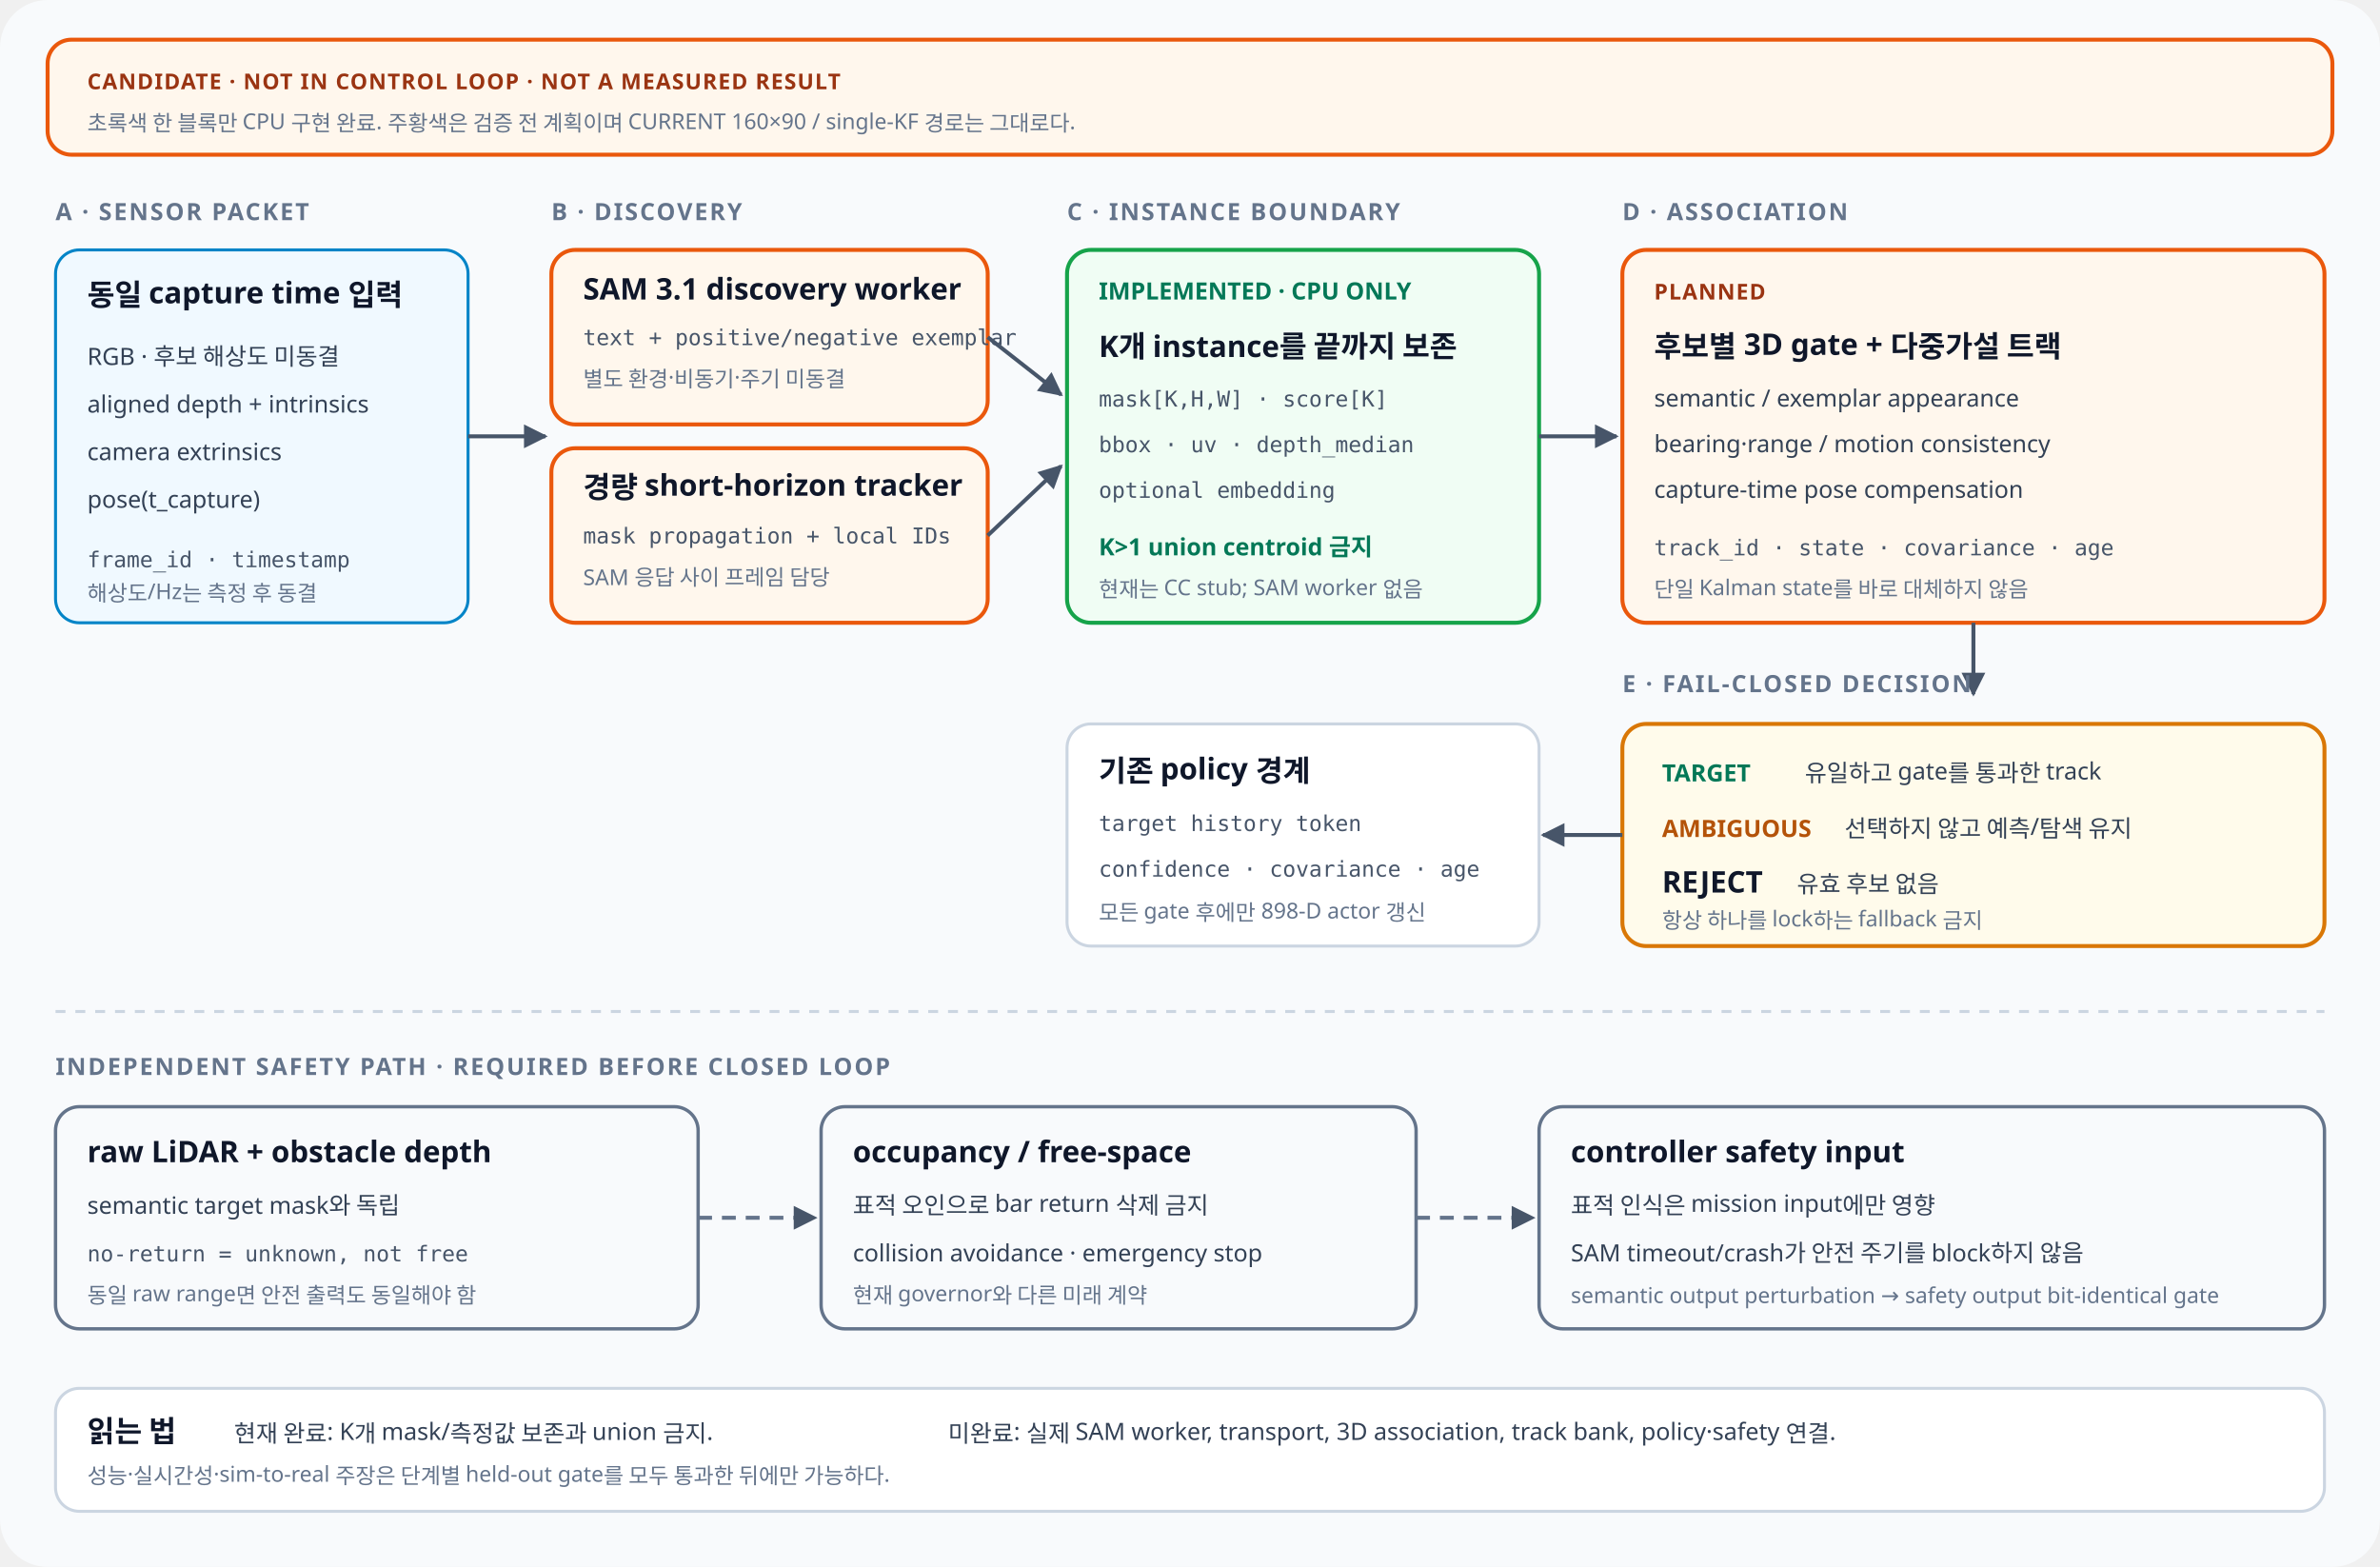
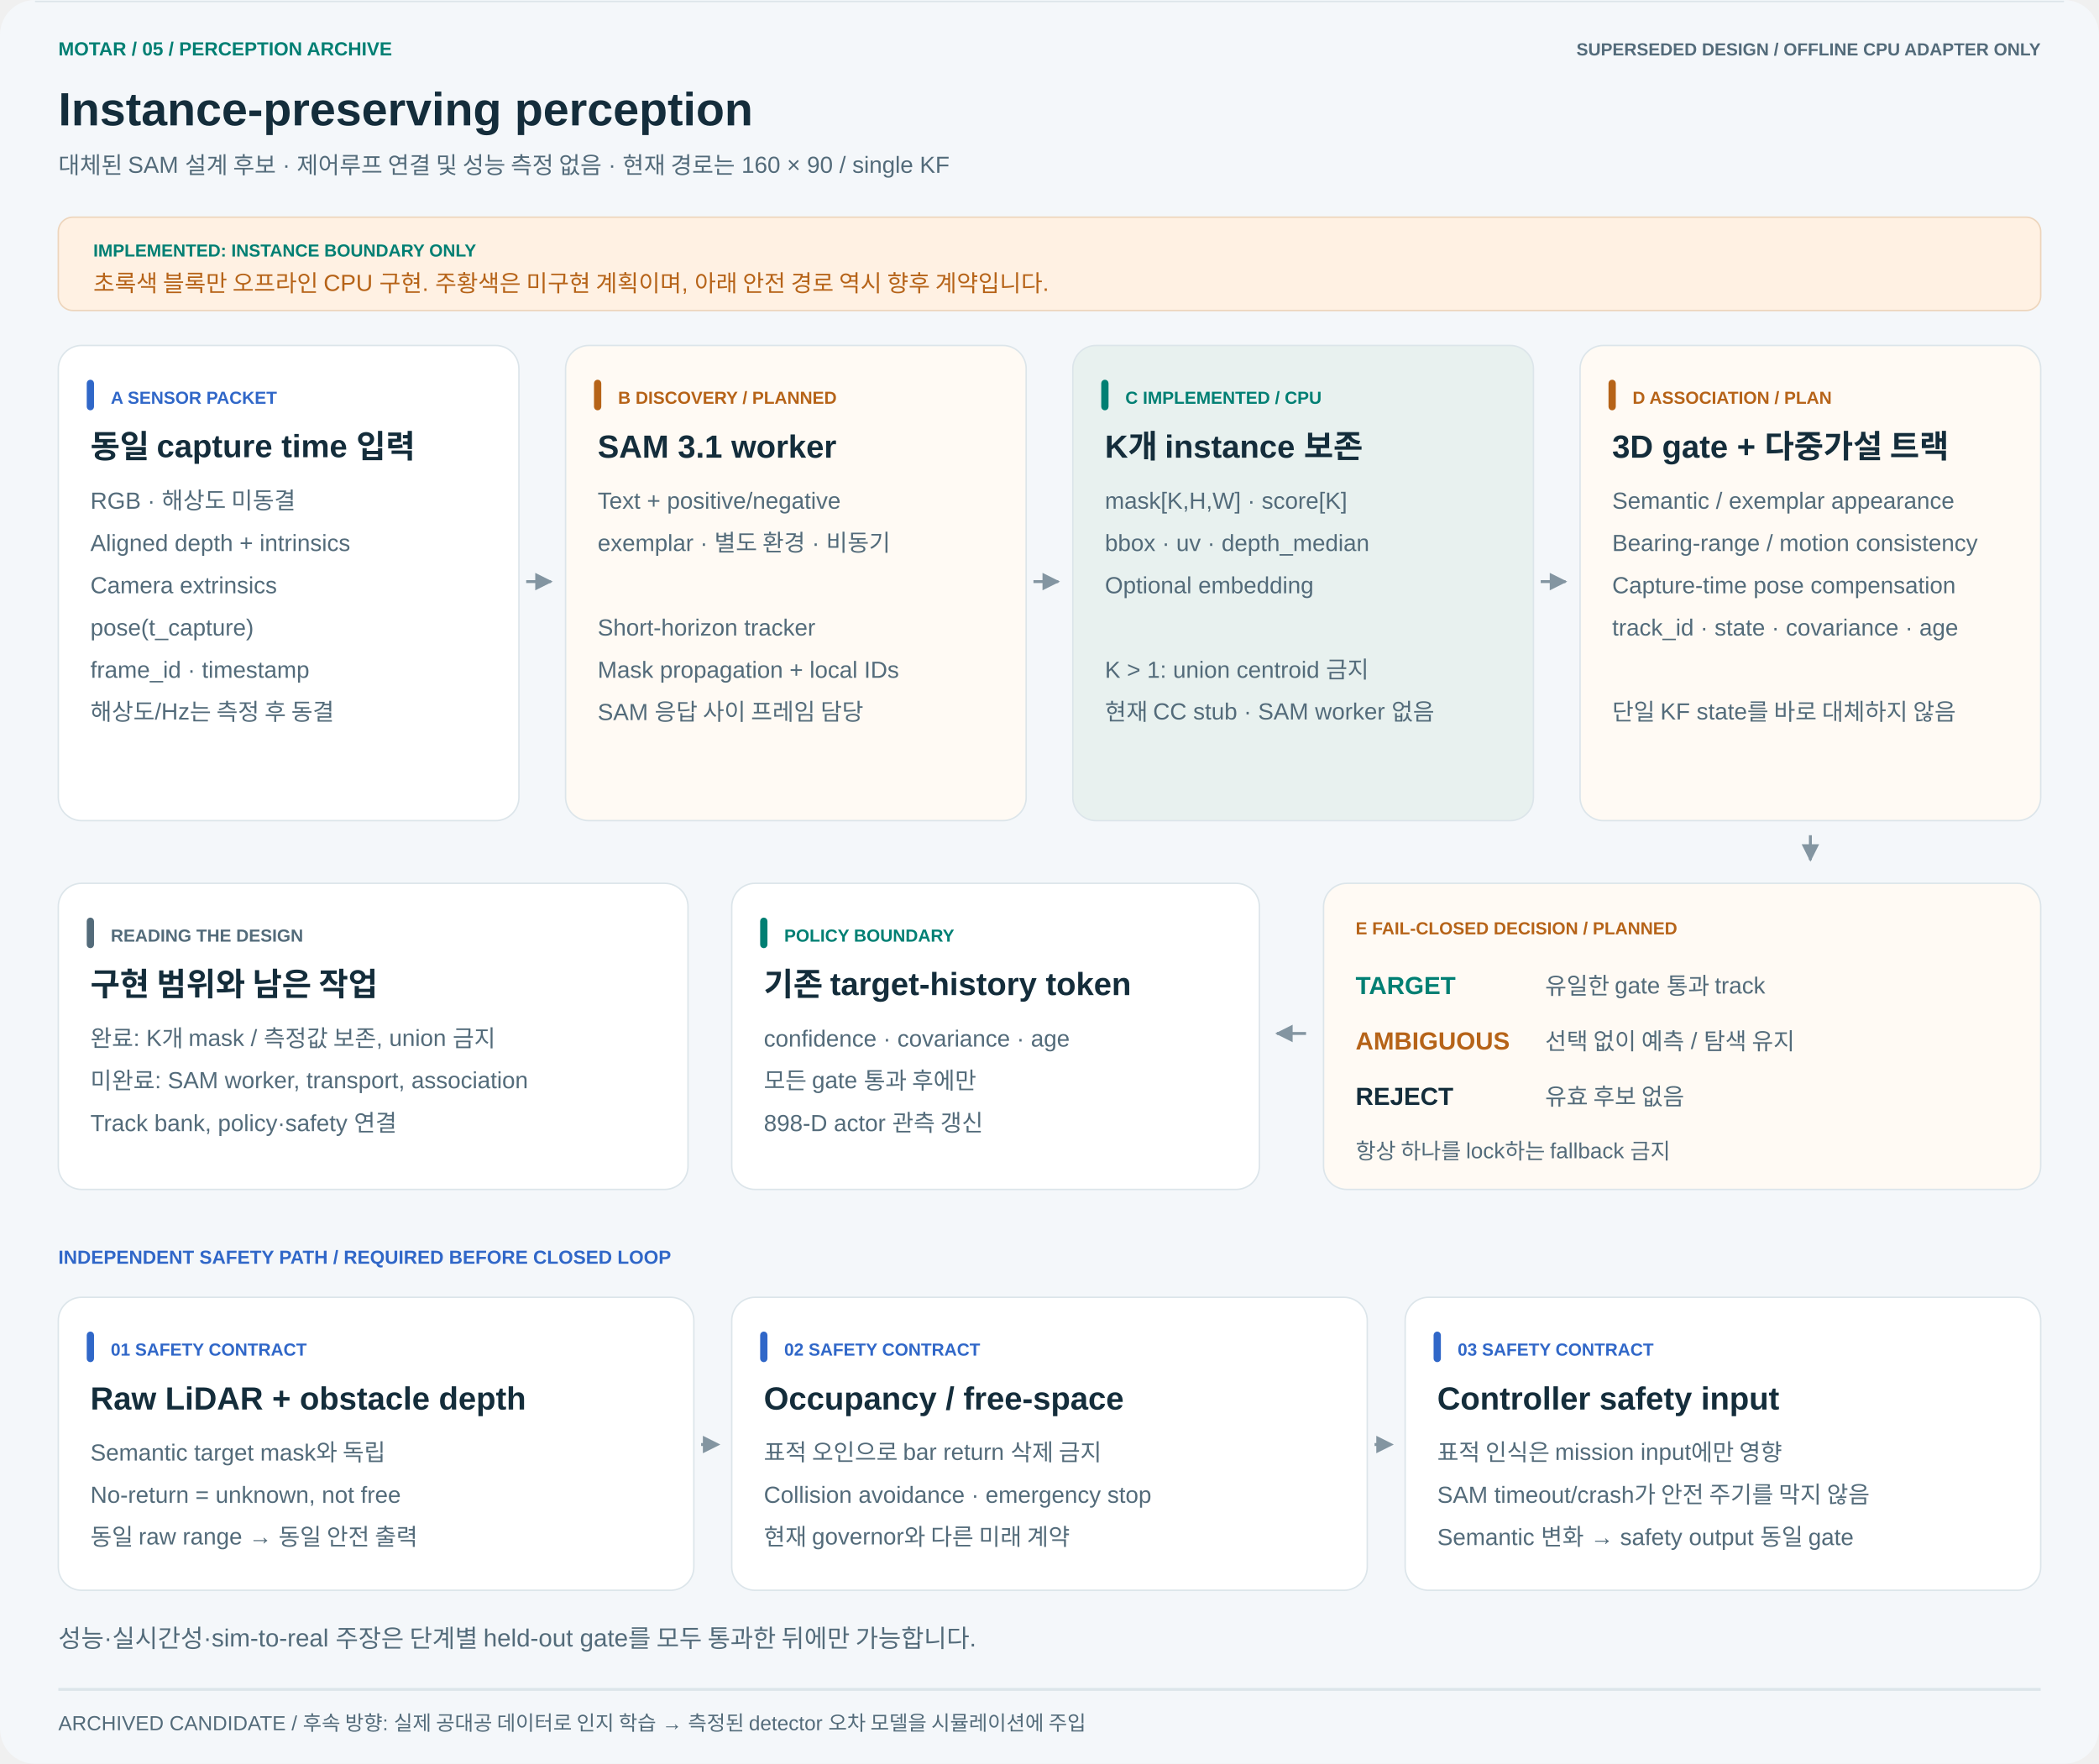
- <svg xmlns="http://www.w3.org/2000/svg" viewBox="0 0 1200 790" width="1200" height="790" role="img" aria-labelledby="cTitle cDesc">
-   <style>
-     .title{font:700 21px system-ui,sans-serif;fill:#0f172a}.section{font:700 12px system-ui,sans-serif;fill:#64748b;letter-spacing:.08em}.h{font:700 15px system-ui,sans-serif;fill:#0f172a}.b{font:12px system-ui,sans-serif;fill:#334155}.m{font:11px ui-monospace,monospace;fill:#475569}.cap{font:11px system-ui,sans-serif;fill:#64748b}.ok{font:700 12px system-ui,sans-serif;fill:#047857}.warn{font:700 12px system-ui,sans-serif;fill:#b45309}.future{font:700 11px system-ui,sans-serif;fill:#9a3412;letter-spacing:.05em}.box{fill:#fff;stroke:#cbd5e1;stroke-width:1.5}.input{fill:#f0f9ff;stroke:#0284c7;stroke-width:1.5}.done{fill:#f0fdf4;stroke:#16a34a;stroke-width:2}.planned{fill:#fff7ed;stroke:#ea580c;stroke-width:2}.decision{fill:#fffbeb;stroke:#d97706;stroke-width:2}.safety{fill:#f8fafc;stroke:#64748b;stroke-width:1.7}.arrow{stroke:#475569;stroke-width:2;fill:none;marker-end:url(#arrow)}.dash{stroke:#64748b;stroke-width:2;fill:none;stroke-dasharray:7 5;marker-end:url(#arrow)}.divider{stroke:#cbd5e1;stroke-width:1.5;stroke-dasharray:5 5}
-   </style>
+ <svg xmlns="http://www.w3.org/2000/svg" width="1440" height="1210" viewBox="0 0 1440 1210" role="img" aria-labelledby="title desc">
  <defs>
    <marker id="arrow" viewBox="0 0 10 10" refX="9" refY="5" markerWidth="6" markerHeight="6" orient="auto">
-       <path d="M0 0L10 5L0 10z" fill="#475569" />
+       <path d="M0 0L10 5L0 10Z" fill="#8395A1" />
    </marker>
  </defs>
-   <rect width="1200" height="790" rx="24" fill="#f8fafc" />
-   <rect x="24" y="20" width="1152" height="58" rx="12" class="planned" />
-   <text x="44" y="45" class="future">CANDIDATE · NOT IN CONTROL LOOP · NOT A MEASURED RESULT</text>
-   <text x="44" y="66" class="cap">초록색 한 블록만 CPU 구현 완료. 주황색은 검증 전 계획이며 CURRENT 160×90 / single-KF 경로는 그대로다.</text>
-   <text x="28" y="111" class="section">A · SENSOR PACKET</text>
-   <rect x="28" y="126" width="208" height="188" rx="12" class="input" />
-   <text x="44" y="154" class="h">동일 capture time 입력</text>
-   <text x="44" y="184" class="b">RGB · 후보 해상도 미동결</text>
-   <text x="44" y="208" class="b">aligned depth + intrinsics</text>
-   <text x="44" y="232" class="b">camera extrinsics</text>
-   <text x="44" y="256" class="b">pose(t_capture)</text>
-   <text x="44" y="286" class="m">frame_id · timestamp</text>
-   <text x="44" y="303" class="cap">해상도/Hz는 측정 후 동결</text>
-   <path d="M236 220H275" class="arrow" />
-   <text x="278" y="111" class="section">B · DISCOVERY</text>
-   <rect x="278" y="126" width="220" height="88" rx="12" class="planned" />
-   <text x="294" y="151" class="h">SAM 3.1 discovery worker</text>
-   <text x="294" y="174" class="m">text + positive/negative exemplar</text>
-   <text x="294" y="195" class="cap">별도 환경·비동기·주기 미동결</text>
-   <rect x="278" y="226" width="220" height="88" rx="12" class="planned" />
-   <text x="294" y="251" class="h">경량 short-horizon tracker</text>
-   <text x="294" y="274" class="m">mask propagation + local IDs</text>
-   <text x="294" y="295" class="cap">SAM 응답 사이 프레임 담당</text>
-   <path d="M498 170L535 199" class="arrow" />
-   <path d="M498 270L535 235" class="arrow" />
-   <text x="538" y="111" class="section">C · INSTANCE BOUNDARY</text>
-   <rect x="538" y="126" width="238" height="188" rx="12" class="done" />
-   <text x="554" y="151" class="ok">IMPLEMENTED · CPU ONLY</text>
-   <text x="554" y="180" class="h">K개 instance를 끝까지 보존</text>
-   <text x="554" y="205" class="m">mask[K,H,W] · score[K]</text>
-   <text x="554" y="228" class="m">bbox · uv · depth_median</text>
-   <text x="554" y="251" class="m">optional embedding</text>
-   <text x="554" y="280" class="ok">K&gt;1 union centroid 금지</text>
-   <text x="554" y="301" class="cap">현재는 CC stub; SAM worker 없음</text>
-   <path d="M776 220H815" class="arrow" />
-   <text x="818" y="111" class="section">D · ASSOCIATION</text>
-   <rect x="818" y="126" width="354" height="188" rx="12" class="planned" />
-   <text x="834" y="151" class="future">PLANNED</text>
-   <text x="834" y="180" class="h">후보별 3D gate + 다중가설 트랙</text>
-   <text x="834" y="205" class="b">semantic / exemplar appearance</text>
-   <text x="834" y="228" class="b">bearing·range / motion consistency</text>
-   <text x="834" y="251" class="b">capture-time pose compensation</text>
-   <text x="834" y="280" class="m">track_id · state · covariance · age</text>
-   <text x="834" y="301" class="cap">단일 Kalman state를 바로 대체하지 않음</text>
-   <path d="M995 314V350" class="arrow" />
-   <text x="818" y="349" class="section">E · FAIL-CLOSED DECISION</text>
-   <rect x="818" y="365" width="354" height="112" rx="12" class="decision" />
-   <text x="838" y="394" class="ok">TARGET</text>
-   <text x="910" y="394" class="b">유일하고 gate를 통과한 track</text>
-   <text x="838" y="422" class="warn">AMBIGUOUS</text>
-   <text x="930" y="422" class="b">선택하지 않고 예측/탐색 유지</text>
-   <text x="838" y="450" class="h">REJECT</text>
-   <text x="906" y="450" class="b">유효 후보 없음</text>
-   <text x="838" y="468" class="cap">항상 하나를 lock하는 fallback 금지</text>
-   <path d="M818 421H778" class="arrow" />
-   <rect x="538" y="365" width="238" height="112" rx="12" class="box" />
-   <text x="554" y="394" class="h">기존 policy 경계</text>
-   <text x="554" y="419" class="m">target history token</text>
-   <text x="554" y="442" class="m">confidence · covariance · age</text>
-   <text x="554" y="464" class="cap">모든 gate 후에만 898-D actor 갱신</text>
-   <line x1="28" y1="510" x2="1172" y2="510" class="divider" />
-   <text x="28" y="542" class="section">INDEPENDENT SAFETY PATH · REQUIRED BEFORE CLOSED LOOP</text>
-   <rect x="28" y="558" width="324" height="112" rx="12" class="safety" />
-   <text x="44" y="586" class="h">raw LiDAR + obstacle depth</text>
-   <text x="44" y="612" class="b">semantic target mask와 독립</text>
-   <text x="44" y="636" class="m">no-return = unknown, not free</text>
-   <text x="44" y="657" class="cap">동일 raw range면 안전 출력도 동일해야 함</text>
-   <path d="M352 614H411" class="dash" />
-   <rect x="414" y="558" width="300" height="112" rx="12" class="safety" />
-   <text x="430" y="586" class="h">occupancy / free-space</text>
-   <text x="430" y="612" class="b">표적 오인으로 bar return 삭제 금지</text>
-   <text x="430" y="636" class="b">collision avoidance · emergency stop</text>
-   <text x="430" y="657" class="cap">현재 governor와 다른 미래 계약</text>
-   <path d="M714 614H773" class="dash" />
-   <rect x="776" y="558" width="396" height="112" rx="12" class="safety" />
-   <text x="792" y="586" class="h">controller safety input</text>
-   <text x="792" y="612" class="b">표적 인식은 mission input에만 영향</text>
-   <text x="792" y="636" class="b">SAM timeout/crash가 안전 주기를 block하지 않음</text>
-   <text x="792" y="657" class="cap">semantic output perturbation → safety output bit-identical gate</text>
-   <rect x="28" y="700" width="1144" height="62" rx="12" class="box" />
-   <text x="44" y="727" class="h">읽는 법</text>
-   <text x="118" y="727" class="b">현재 완료: K개 mask/측정값 보존과 union 금지.</text>
-   <text x="478" y="727" class="b">미완료: 실제 SAM worker, transport, 3D association, track bank, policy·safety 연결.</text>
-   <text x="44" y="748" class="cap">성능·실시간성·sim-to-real 주장은 단계별 held-out gate를 모두 통과한 뒤에만 가능하다.</text>
+   <g font-family="Arial, 'Noto Sans CJK KR', sans-serif">
+     <rect width="1440" height="1210" rx="24" fill="#F4F7FA" />
+     <path d="M24 1H1416" stroke="#DCE5EA" />
+     <text x="40" y="38" font-size="13" font-weight="700" fill="#007F73" text-anchor="start">MOTAR   /   05 / PERCEPTION ARCHIVE</text>
+     <text x="1400" y="38" font-size="12" font-weight="700" fill="#536B7A" text-anchor="end">SUPERSEDED DESIGN / OFFLINE CPU ADAPTER ONLY</text>
+     <text x="40" y="86" font-size="32" font-weight="700" fill="#142D3B" text-anchor="start">Instance-preserving perception</text>
+     <text x="40" y="119" font-size="16" font-weight="400" fill="#536B7A" text-anchor="start">대체된 SAM 설계 후보 · 제어루프 연결 및 성능 측정 없음 · 현재 경로는 160 × 90 / single KF</text>
+     <rect x="40" y="149" width="1360" height="64" rx="10" fill="#FFF1E3" stroke="#EDD5BC" />
+     <text x="64" y="176" font-size="12" font-weight="700" fill="#007F73" text-anchor="start">IMPLEMENTED: INSTANCE BOUNDARY ONLY</text>
+     <text x="64" y="200" font-size="16" font-weight="400" fill="#B66318" text-anchor="start">초록색 블록만 오프라인 CPU 구현. 주황색은 미구현 계획이며, 아래 안전 경로 역시 향후 계약입니다.</text>
+     <rect x="40" y="237" width="316" height="326" rx="16" fill="white" stroke="#DCE5EA" />
+     <rect x="60" y="261" width="4" height="20" rx="2" fill="#3067C8" stroke="#3067C8" />
+     <text x="76" y="277" font-size="12" font-weight="700" fill="#3067C8" text-anchor="start">A  SENSOR PACKET</text>
+     <text x="62" y="314" font-size="22" font-weight="700" fill="#142D3B" text-anchor="start">동일 capture time 입력</text>
+     <text x="62" y="349" font-size="16" font-weight="400" fill="#536B7A" text-anchor="start">RGB · 해상도 미동결</text>
+     <text x="62" y="378" font-size="16" font-weight="400" fill="#536B7A" text-anchor="start">Aligned depth + intrinsics</text>
+     <text x="62" y="407" font-size="16" font-weight="400" fill="#536B7A" text-anchor="start">Camera extrinsics</text>
+     <text x="62" y="436" font-size="16" font-weight="400" fill="#536B7A" text-anchor="start">pose(t_capture)</text>
+     <text x="62" y="465" font-size="16" font-weight="400" fill="#536B7A" text-anchor="start">frame_id · timestamp</text>
+     <text x="62" y="494" font-size="16" font-weight="400" fill="#536B7A" text-anchor="start">해상도/Hz는 측정 후 동결</text>
+     <path d="M361 399L378 399" stroke="#8395A1" stroke-width="2" fill="none" marker-end="url(#arrow)" />
+     <rect x="388" y="237" width="316" height="326" rx="16" fill="#FFFAF4" stroke="#DCE5EA" />
+     <rect x="408" y="261" width="4" height="20" rx="2" fill="#B66318" stroke="#B66318" />
+     <text x="424" y="277" font-size="12" font-weight="700" fill="#B66318" text-anchor="start">B  DISCOVERY / PLANNED</text>
+     <text x="410" y="314" font-size="22" font-weight="700" fill="#142D3B" text-anchor="start">SAM 3.1 worker</text>
+     <text x="410" y="349" font-size="16" font-weight="400" fill="#536B7A" text-anchor="start">Text + positive/negative</text>
+     <text x="410" y="378" font-size="16" font-weight="400" fill="#536B7A" text-anchor="start">exemplar · 별도 환경 · 비동기</text>
+     <text x="410" y="407" font-size="16" font-weight="400" fill="#536B7A" text-anchor="start" />
+     <text x="410" y="436" font-size="16" font-weight="400" fill="#536B7A" text-anchor="start">Short-horizon tracker</text>
+     <text x="410" y="465" font-size="16" font-weight="400" fill="#536B7A" text-anchor="start">Mask propagation + local IDs</text>
+     <text x="410" y="494" font-size="16" font-weight="400" fill="#536B7A" text-anchor="start">SAM 응답 사이 프레임 담당</text>
+     <path d="M709 399L726 399" stroke="#8395A1" stroke-width="2" fill="none" marker-end="url(#arrow)" />
+     <rect x="736" y="237" width="316" height="326" rx="16" fill="#E8F1EF" stroke="#DCE5EA" />
+     <rect x="756" y="261" width="4" height="20" rx="2" fill="#007F73" stroke="#007F73" />
+     <text x="772" y="277" font-size="12" font-weight="700" fill="#007F73" text-anchor="start">C  IMPLEMENTED / CPU</text>
+     <text x="758" y="314" font-size="22" font-weight="700" fill="#142D3B" text-anchor="start">K개 instance 보존</text>
+     <text x="758" y="349" font-size="16" font-weight="400" fill="#536B7A" text-anchor="start">mask[K,H,W] · score[K]</text>
+     <text x="758" y="378" font-size="16" font-weight="400" fill="#536B7A" text-anchor="start">bbox · uv · depth_median</text>
+     <text x="758" y="407" font-size="16" font-weight="400" fill="#536B7A" text-anchor="start">Optional embedding</text>
+     <text x="758" y="436" font-size="16" font-weight="400" fill="#536B7A" text-anchor="start" />
+     <text x="758" y="465" font-size="16" font-weight="400" fill="#536B7A" text-anchor="start">K &gt; 1: union centroid 금지</text>
+     <text x="758" y="494" font-size="16" font-weight="400" fill="#536B7A" text-anchor="start">현재 CC stub · SAM worker 없음</text>
+     <path d="M1057 399L1074 399" stroke="#8395A1" stroke-width="2" fill="none" marker-end="url(#arrow)" />
+     <rect x="1084" y="237" width="316" height="326" rx="16" fill="#FFFAF4" stroke="#DCE5EA" />
+     <rect x="1104" y="261" width="4" height="20" rx="2" fill="#B66318" stroke="#B66318" />
+     <text x="1120" y="277" font-size="12" font-weight="700" fill="#B66318" text-anchor="start">D  ASSOCIATION / PLAN</text>
+     <text x="1106" y="314" font-size="22" font-weight="700" fill="#142D3B" text-anchor="start">3D gate + 다중가설 트랙</text>
+     <text x="1106" y="349" font-size="16" font-weight="400" fill="#536B7A" text-anchor="start">Semantic / exemplar appearance</text>
+     <text x="1106" y="378" font-size="16" font-weight="400" fill="#536B7A" text-anchor="start">Bearing-range / motion consistency</text>
+     <text x="1106" y="407" font-size="16" font-weight="400" fill="#536B7A" text-anchor="start">Capture-time pose compensation</text>
+     <text x="1106" y="436" font-size="16" font-weight="400" fill="#536B7A" text-anchor="start">track_id · state · covariance · age</text>
+     <text x="1106" y="465" font-size="16" font-weight="400" fill="#536B7A" text-anchor="start" />
+     <text x="1106" y="494" font-size="16" font-weight="400" fill="#536B7A" text-anchor="start">단일 KF state를 바로 대체하지 않음</text>
+     <path d="M1242 573L1242 590" stroke="#8395A1" stroke-width="2" fill="none" marker-end="url(#arrow)" />
+     <rect x="40" y="606" width="432" height="210" rx="16" fill="white" stroke="#DCE5EA" />
+     <rect x="60" y="630" width="4" height="20" rx="2" fill="#536B7A" stroke="#536B7A" />
+     <text x="76" y="646" font-size="12" font-weight="700" fill="#536B7A" text-anchor="start">READING THE DESIGN</text>
+     <text x="62" y="683" font-size="22" font-weight="700" fill="#142D3B" text-anchor="start">구현 범위와 남은 작업</text>
+     <text x="62" y="718" font-size="16" font-weight="400" fill="#536B7A" text-anchor="start">완료: K개 mask / 측정값 보존, union 금지</text>
+     <text x="62" y="747" font-size="16" font-weight="400" fill="#536B7A" text-anchor="start">미완료: SAM worker, transport, association</text>
+     <text x="62" y="776" font-size="16" font-weight="400" fill="#536B7A" text-anchor="start">Track bank, policy·safety 연결</text>
+     <rect x="502" y="606" width="362" height="210" rx="16" fill="white" stroke="#DCE5EA" />
+     <rect x="522" y="630" width="4" height="20" rx="2" fill="#007F73" stroke="#007F73" />
+     <text x="538" y="646" font-size="12" font-weight="700" fill="#007F73" text-anchor="start">POLICY BOUNDARY</text>
+     <text x="524" y="683" font-size="22" font-weight="700" fill="#142D3B" text-anchor="start">기존 target-history token</text>
+     <text x="524" y="718" font-size="16" font-weight="400" fill="#536B7A" text-anchor="start">confidence · covariance · age</text>
+     <text x="524" y="747" font-size="16" font-weight="400" fill="#536B7A" text-anchor="start">모든 gate 통과 후에만</text>
+     <text x="524" y="776" font-size="16" font-weight="400" fill="#536B7A" text-anchor="start">898-D actor 관측 갱신</text>
+     <path d="M896 709L876 709" stroke="#8395A1" stroke-width="2" fill="none" marker-end="url(#arrow)" />
+     <rect x="908" y="606" width="492" height="210" rx="16" fill="#FFFAF4" stroke="#DCE5EA" />
+     <text x="930" y="641" font-size="12" font-weight="700" fill="#B66318" text-anchor="start">E  FAIL-CLOSED DECISION / PLANNED</text>
+     <text x="930" y="682" font-size="17" font-weight="700" fill="#007F73" text-anchor="start">TARGET</text>
+     <text x="1060" y="682" font-size="16" font-weight="400" fill="#536B7A" text-anchor="start">유일한 gate 통과 track</text>
+     <text x="930" y="720" font-size="17" font-weight="700" fill="#B66318" text-anchor="start">AMBIGUOUS</text>
+     <text x="1060" y="720" font-size="16" font-weight="400" fill="#536B7A" text-anchor="start">선택 없이 예측 / 탐색 유지</text>
+     <text x="930" y="758" font-size="17" font-weight="700" fill="#142D3B" text-anchor="start">REJECT</text>
+     <text x="1060" y="758" font-size="16" font-weight="400" fill="#536B7A" text-anchor="start">유효 후보 없음</text>
+     <text x="930" y="795" font-size="15" font-weight="400" fill="#536B7A" text-anchor="start">항상 하나를 lock하는 fallback 금지</text>
+     <text x="40" y="867" font-size="13" font-weight="700" fill="#3067C8" text-anchor="start">INDEPENDENT SAFETY PATH / REQUIRED BEFORE CLOSED LOOP</text>
+     <rect x="40" y="890" width="436" height="201" rx="16" fill="white" stroke="#DCE5EA" />
+     <rect x="60" y="914" width="4" height="20" rx="2" fill="#3067C8" stroke="#3067C8" />
+     <text x="76" y="930" font-size="12" font-weight="700" fill="#3067C8" text-anchor="start">01  SAFETY CONTRACT</text>
+     <text x="62" y="967" font-size="22" font-weight="700" fill="#142D3B" text-anchor="start">Raw LiDAR + obstacle depth</text>
+     <text x="62" y="1002" font-size="16" font-weight="400" fill="#536B7A" text-anchor="start">Semantic target mask와 독립</text>
+     <text x="62" y="1031" font-size="16" font-weight="400" fill="#536B7A" text-anchor="start">No-return = unknown, not free</text>
+     <text x="62" y="1060" font-size="16" font-weight="400" fill="#536B7A" text-anchor="start">동일 raw range → 동일 안전 출력</text>
+     <path d="M481 991L493 991" stroke="#8395A1" stroke-width="2" fill="none" stroke-dasharray="6 6" marker-end="url(#arrow)" />
+     <rect x="502" y="890" width="436" height="201" rx="16" fill="white" stroke="#DCE5EA" />
+     <rect x="522" y="914" width="4" height="20" rx="2" fill="#3067C8" stroke="#3067C8" />
+     <text x="538" y="930" font-size="12" font-weight="700" fill="#3067C8" text-anchor="start">02  SAFETY CONTRACT</text>
+     <text x="524" y="967" font-size="22" font-weight="700" fill="#142D3B" text-anchor="start">Occupancy / free-space</text>
+     <text x="524" y="1002" font-size="16" font-weight="400" fill="#536B7A" text-anchor="start">표적 오인으로 bar return 삭제 금지</text>
+     <text x="524" y="1031" font-size="16" font-weight="400" fill="#536B7A" text-anchor="start">Collision avoidance · emergency stop</text>
+     <text x="524" y="1060" font-size="16" font-weight="400" fill="#536B7A" text-anchor="start">현재 governor와 다른 미래 계약</text>
+     <path d="M943 991L955 991" stroke="#8395A1" stroke-width="2" fill="none" stroke-dasharray="6 6" marker-end="url(#arrow)" />
+     <rect x="964" y="890" width="436" height="201" rx="16" fill="white" stroke="#DCE5EA" />
+     <rect x="984" y="914" width="4" height="20" rx="2" fill="#3067C8" stroke="#3067C8" />
+     <text x="1000" y="930" font-size="12" font-weight="700" fill="#3067C8" text-anchor="start">03  SAFETY CONTRACT</text>
+     <text x="986" y="967" font-size="22" font-weight="700" fill="#142D3B" text-anchor="start">Controller safety input</text>
+     <text x="986" y="1002" font-size="16" font-weight="400" fill="#536B7A" text-anchor="start">표적 인식은 mission input에만 영향</text>
+     <text x="986" y="1031" font-size="16" font-weight="400" fill="#536B7A" text-anchor="start">SAM timeout/crash가 안전 주기를 막지 않음</text>
+     <text x="986" y="1060" font-size="16" font-weight="400" fill="#536B7A" text-anchor="start">Semantic 변화 → safety output 동일 gate</text>
+     <text x="40" y="1130" font-size="17" font-weight="400" fill="#536B7A" text-anchor="start">성능·실시간성·sim-to-real 주장은 단계별 held-out gate를 모두 통과한 뒤에만 가능합니다.</text>
+     <path d="M40 1159L1400 1159" stroke="#DCE5EA" stroke-width="2" fill="none" />
+     <text x="40" y="1187" font-size="14" font-weight="400" fill="#536B7A" text-anchor="start">ARCHIVED CANDIDATE  /  후속 방향: 실제 공대공 데이터로 인지 학습 → 측정된 detector 오차 모델을 시뮬레이션에 주입</text>
+   </g>
</svg>
